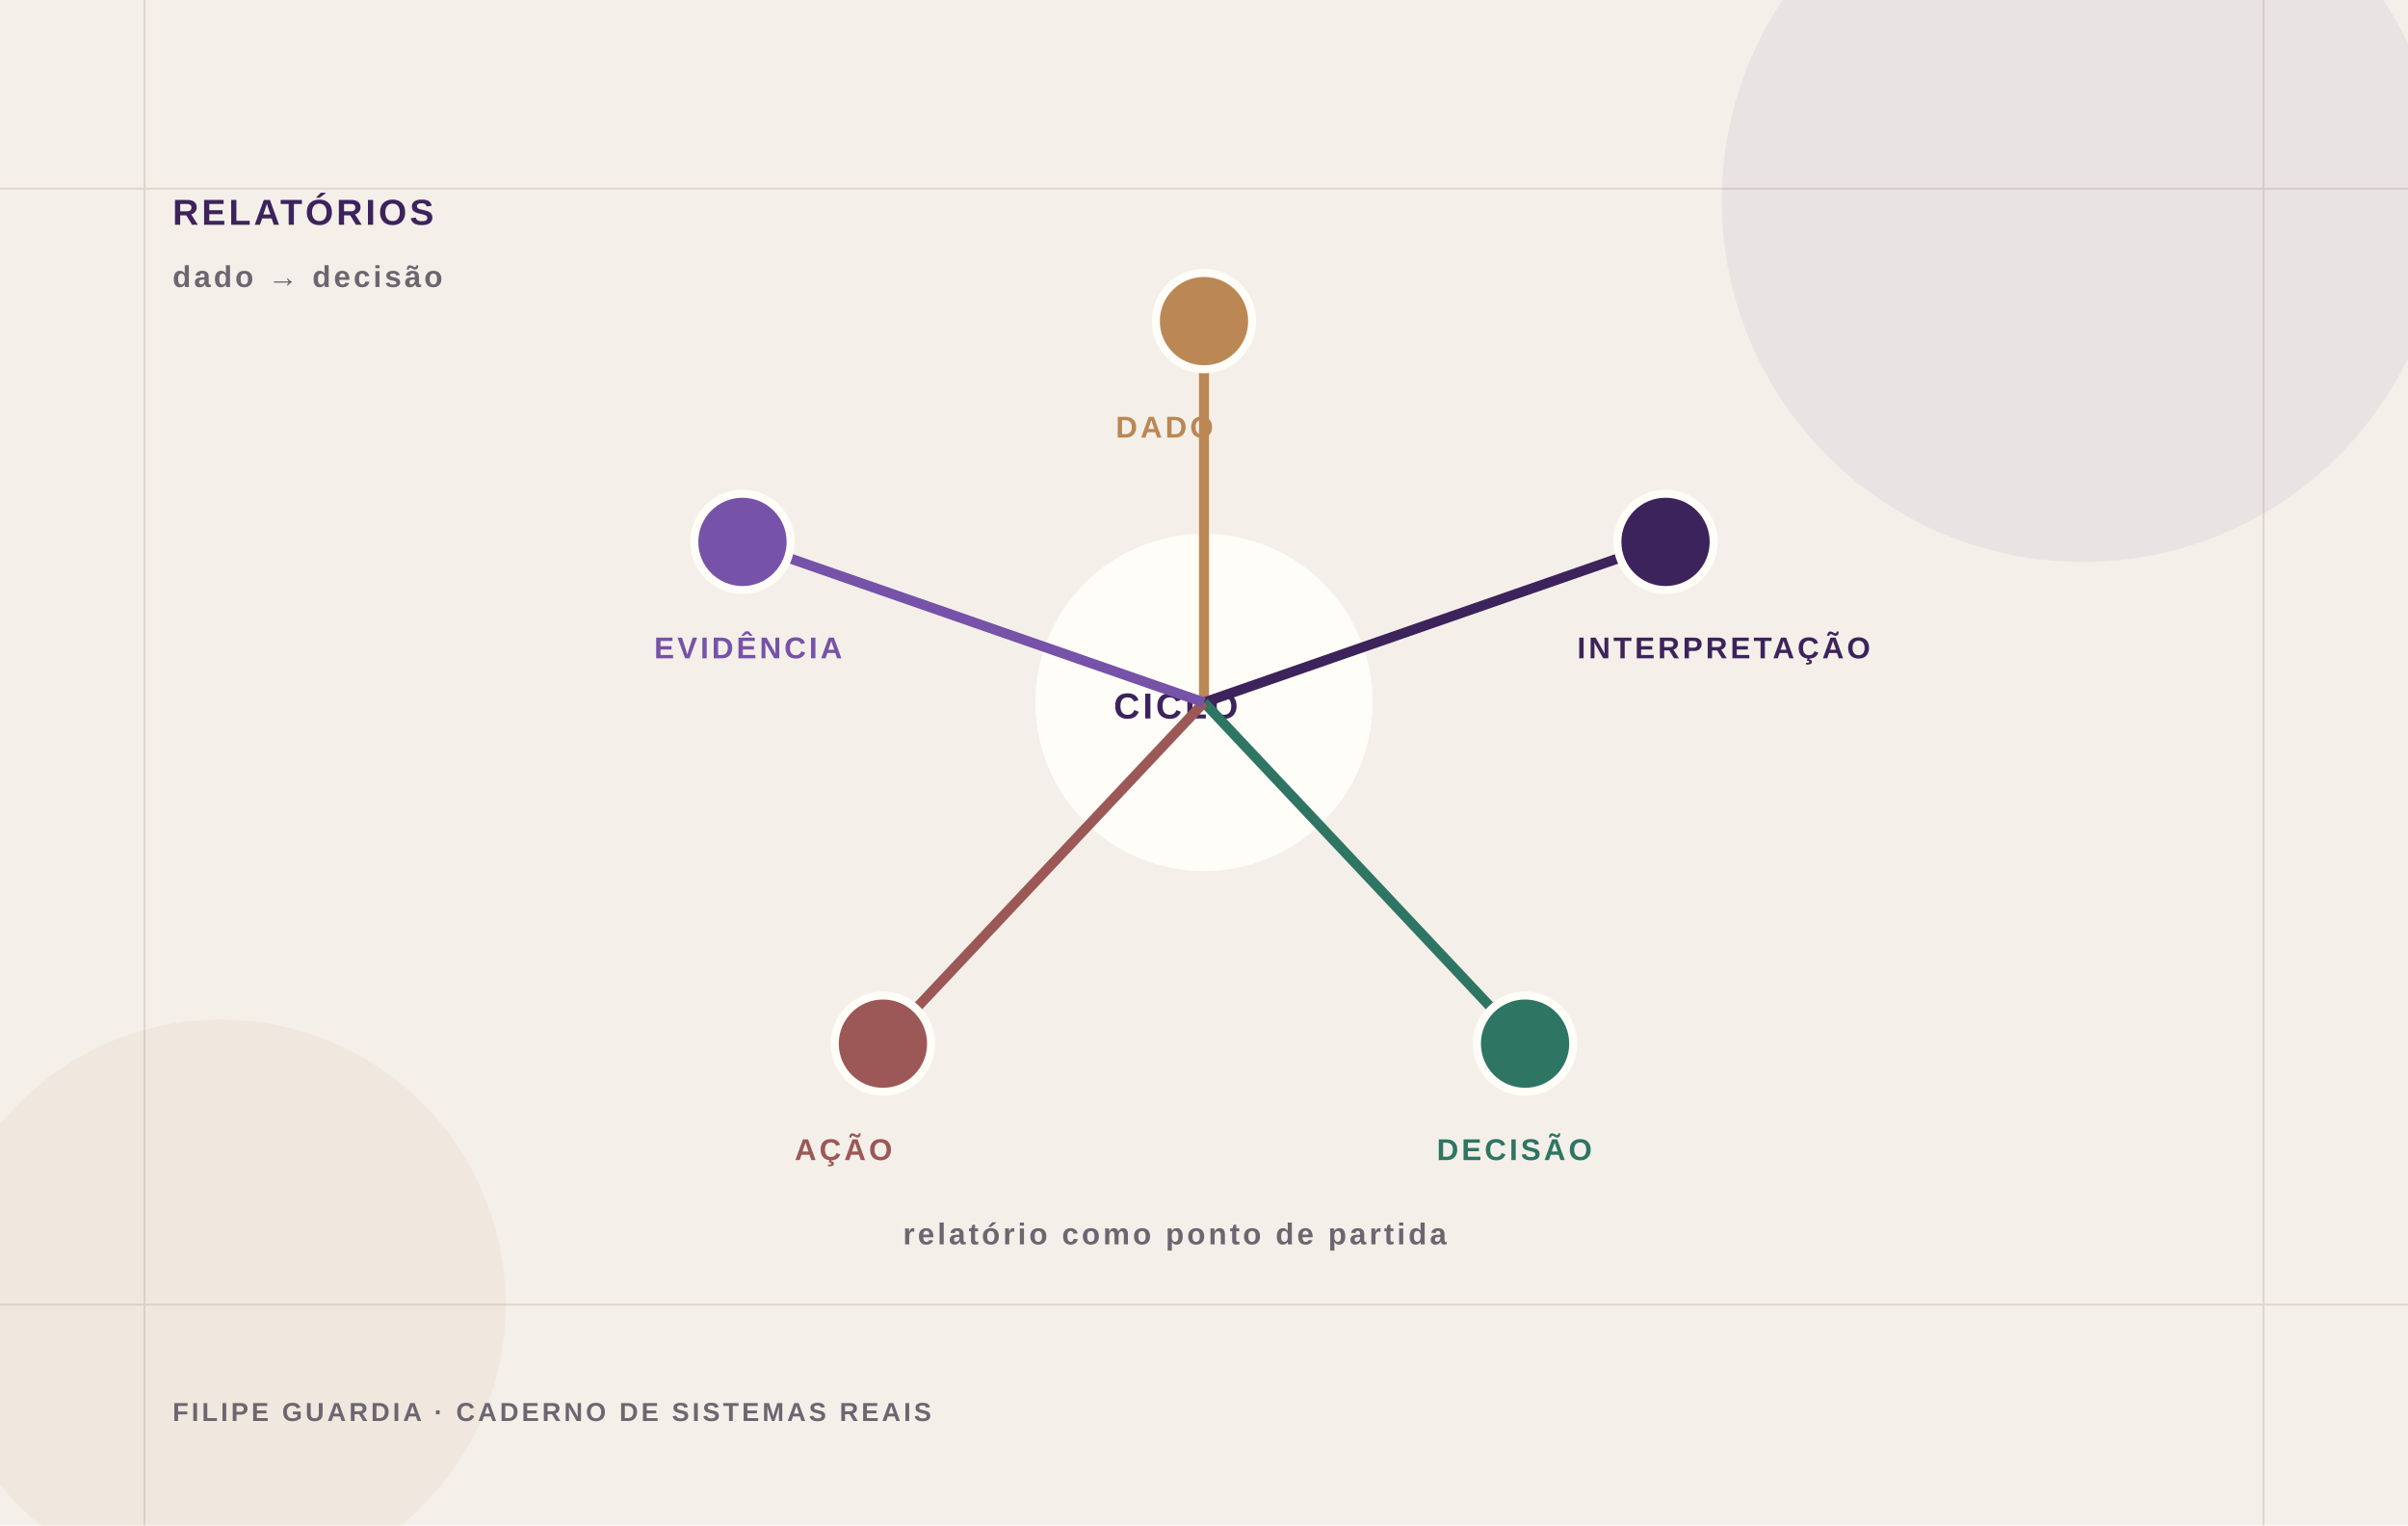
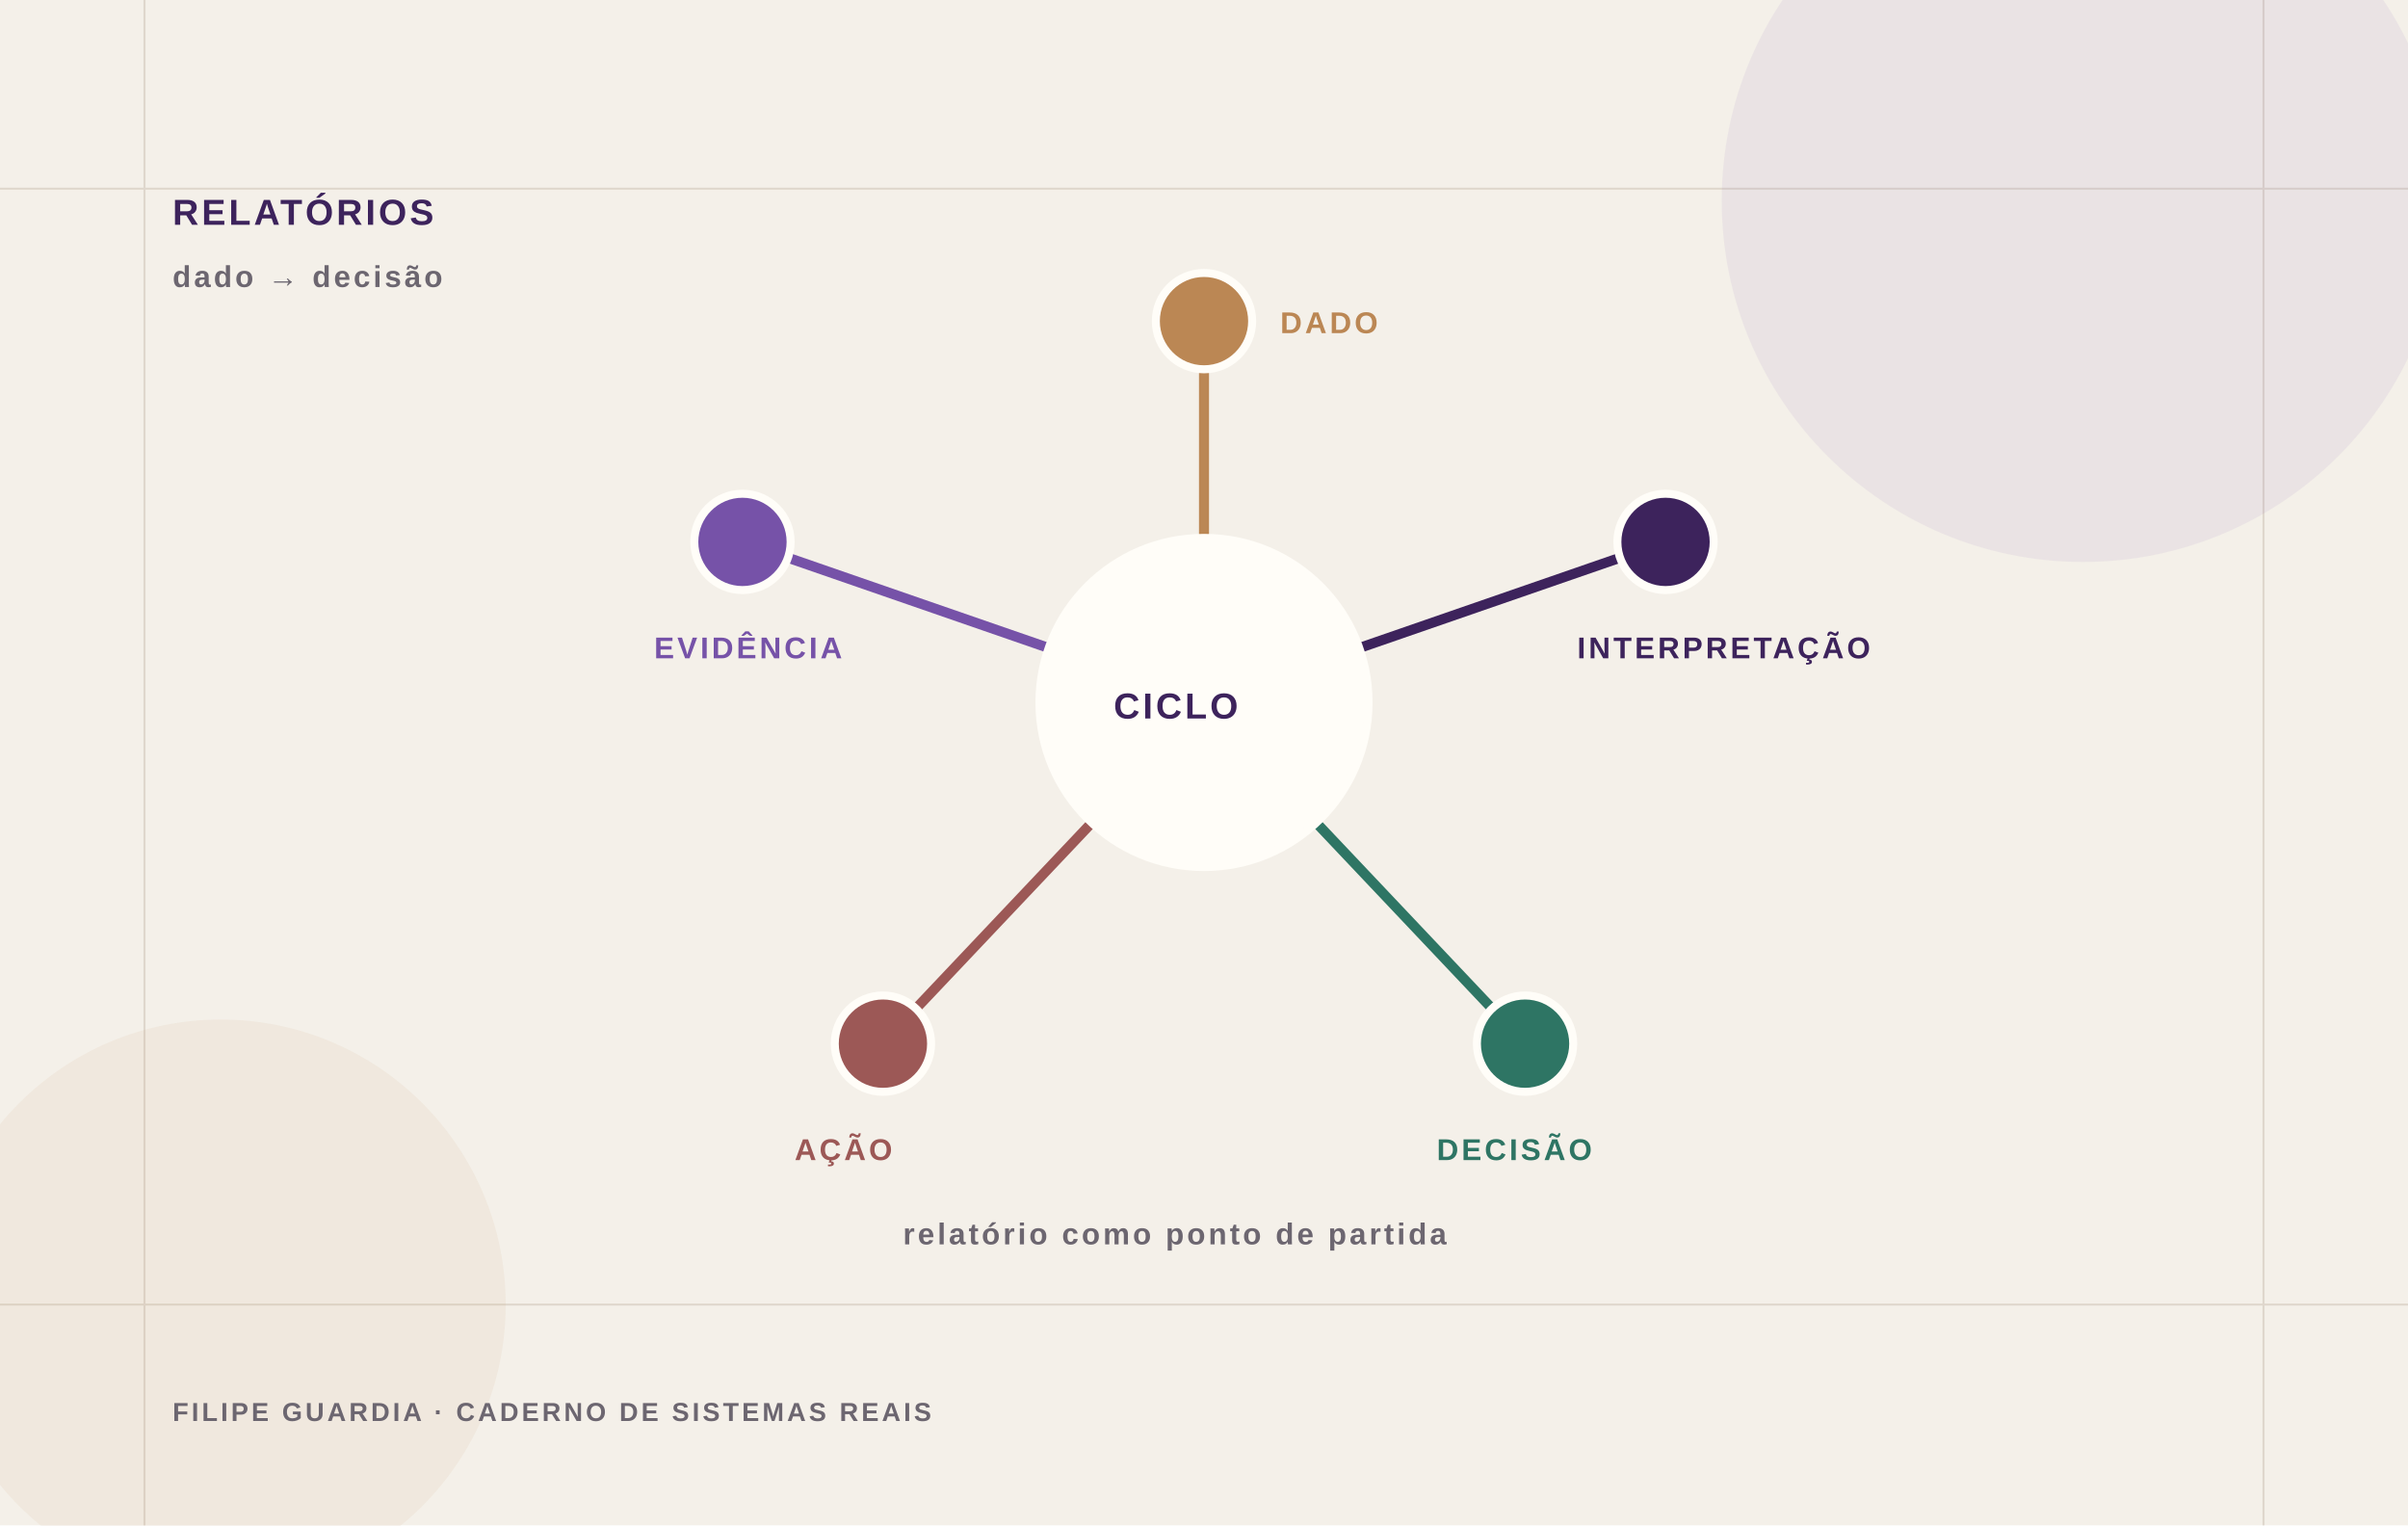
<svg xmlns="http://www.w3.org/2000/svg" viewBox="0 0 1200 760" role="img" aria-labelledby="title desc">
  <rect width="1200" height="760" fill="#f4f0e9" />
  <path d="M0 94H1200M0 650H1200M72 0V760M1128 0V760" stroke="#d9d1c5" stroke-width="1" opacity=".8" />
  <circle cx="1038" cy="100" r="180" fill="#7652a8" opacity=".08" />
  <circle cx="110" cy="650" r="142" fill="#bb8754" opacity=".08" />
  <text x="86" y="112" fill="#3d235c" font-family="Arial, sans-serif" font-size="18" font-weight="800" letter-spacing="1.5">RELATÓRIOS</text>
  <text x="86" y="143" fill="#6c6670" font-family="Arial, sans-serif" font-size="15" font-weight="650" letter-spacing="1.5">dado → decisão</text>
  <text x="86" y="708" fill="#6c6670" font-family="Arial, sans-serif" font-size="13" font-weight="650" letter-spacing="1.5">FILIPE GUARDIA · CADERNO DE SISTEMAS REAIS</text>
+   <path d="M600 268L600 184" stroke="#bb8754" stroke-width="5" fill="none" />
+   <path d="M677 323L807 278" stroke="#3d235c" stroke-width="5" fill="none" />
+   <path d="M656 410L744 503" stroke="#2e7564" stroke-width="5" fill="none" />
+   <path d="M544 410L456 503" stroke="#9c5856" stroke-width="5" fill="none" />
+   <path d="M523 323L393 278" stroke="#7652a8" stroke-width="5" fill="none" />
  <circle cx="600" cy="350" r="82" fill="#fffdf8" stroke="#fffdf8" stroke-width="4" />
  <text x="555" y="358" fill="#3d235c" font-family="Arial, sans-serif" font-size="18" font-weight="800" letter-spacing="1.5">CICLO</text>
-   <path d="M600 350L600 160" stroke="#bb8754" stroke-width="5" fill="none" />
  <circle cx="600" cy="160" r="24" fill="#bb8754" stroke="#fffdf8" stroke-width="4" />
-   <text x="556" y="218" fill="#bb8754" font-family="Arial, sans-serif" font-size="15" font-weight="650" letter-spacing="1.5">DADO</text>
-   <path d="M600 350L830 270" stroke="#3d235c" stroke-width="5" fill="none" />
+   <text x="638" y="166" fill="#bb8754" font-family="Arial, sans-serif" font-size="15" font-weight="650" letter-spacing="1.5">DADO</text>
  <circle cx="830" cy="270" r="24" fill="#3d235c" stroke="#fffdf8" stroke-width="4" />
  <text x="786" y="328" fill="#3d235c" font-family="Arial, sans-serif" font-size="15" font-weight="650" letter-spacing="1.5">INTERPRETAÇÃO</text>
-   <path d="M600 350L760 520" stroke="#2e7564" stroke-width="5" fill="none" />
  <circle cx="760" cy="520" r="24" fill="#2e7564" stroke="#fffdf8" stroke-width="4" />
  <text x="716" y="578" fill="#2e7564" font-family="Arial, sans-serif" font-size="15" font-weight="650" letter-spacing="1.5">DECISÃO</text>
-   <path d="M600 350L440 520" stroke="#9c5856" stroke-width="5" fill="none" />
  <circle cx="440" cy="520" r="24" fill="#9c5856" stroke="#fffdf8" stroke-width="4" />
  <text x="396" y="578" fill="#9c5856" font-family="Arial, sans-serif" font-size="15" font-weight="650" letter-spacing="1.5">AÇÃO</text>
-   <path d="M600 350L370 270" stroke="#7652a8" stroke-width="5" fill="none" />
  <circle cx="370" cy="270" r="24" fill="#7652a8" stroke="#fffdf8" stroke-width="4" />
  <text x="326" y="328" fill="#7652a8" font-family="Arial, sans-serif" font-size="15" font-weight="650" letter-spacing="1.5">EVIDÊNCIA</text>
  <text x="450" y="620" fill="#6c6670" font-family="Arial, sans-serif" font-size="15" font-weight="650" letter-spacing="1.5">relatório como ponto de partida</text>
</svg>
